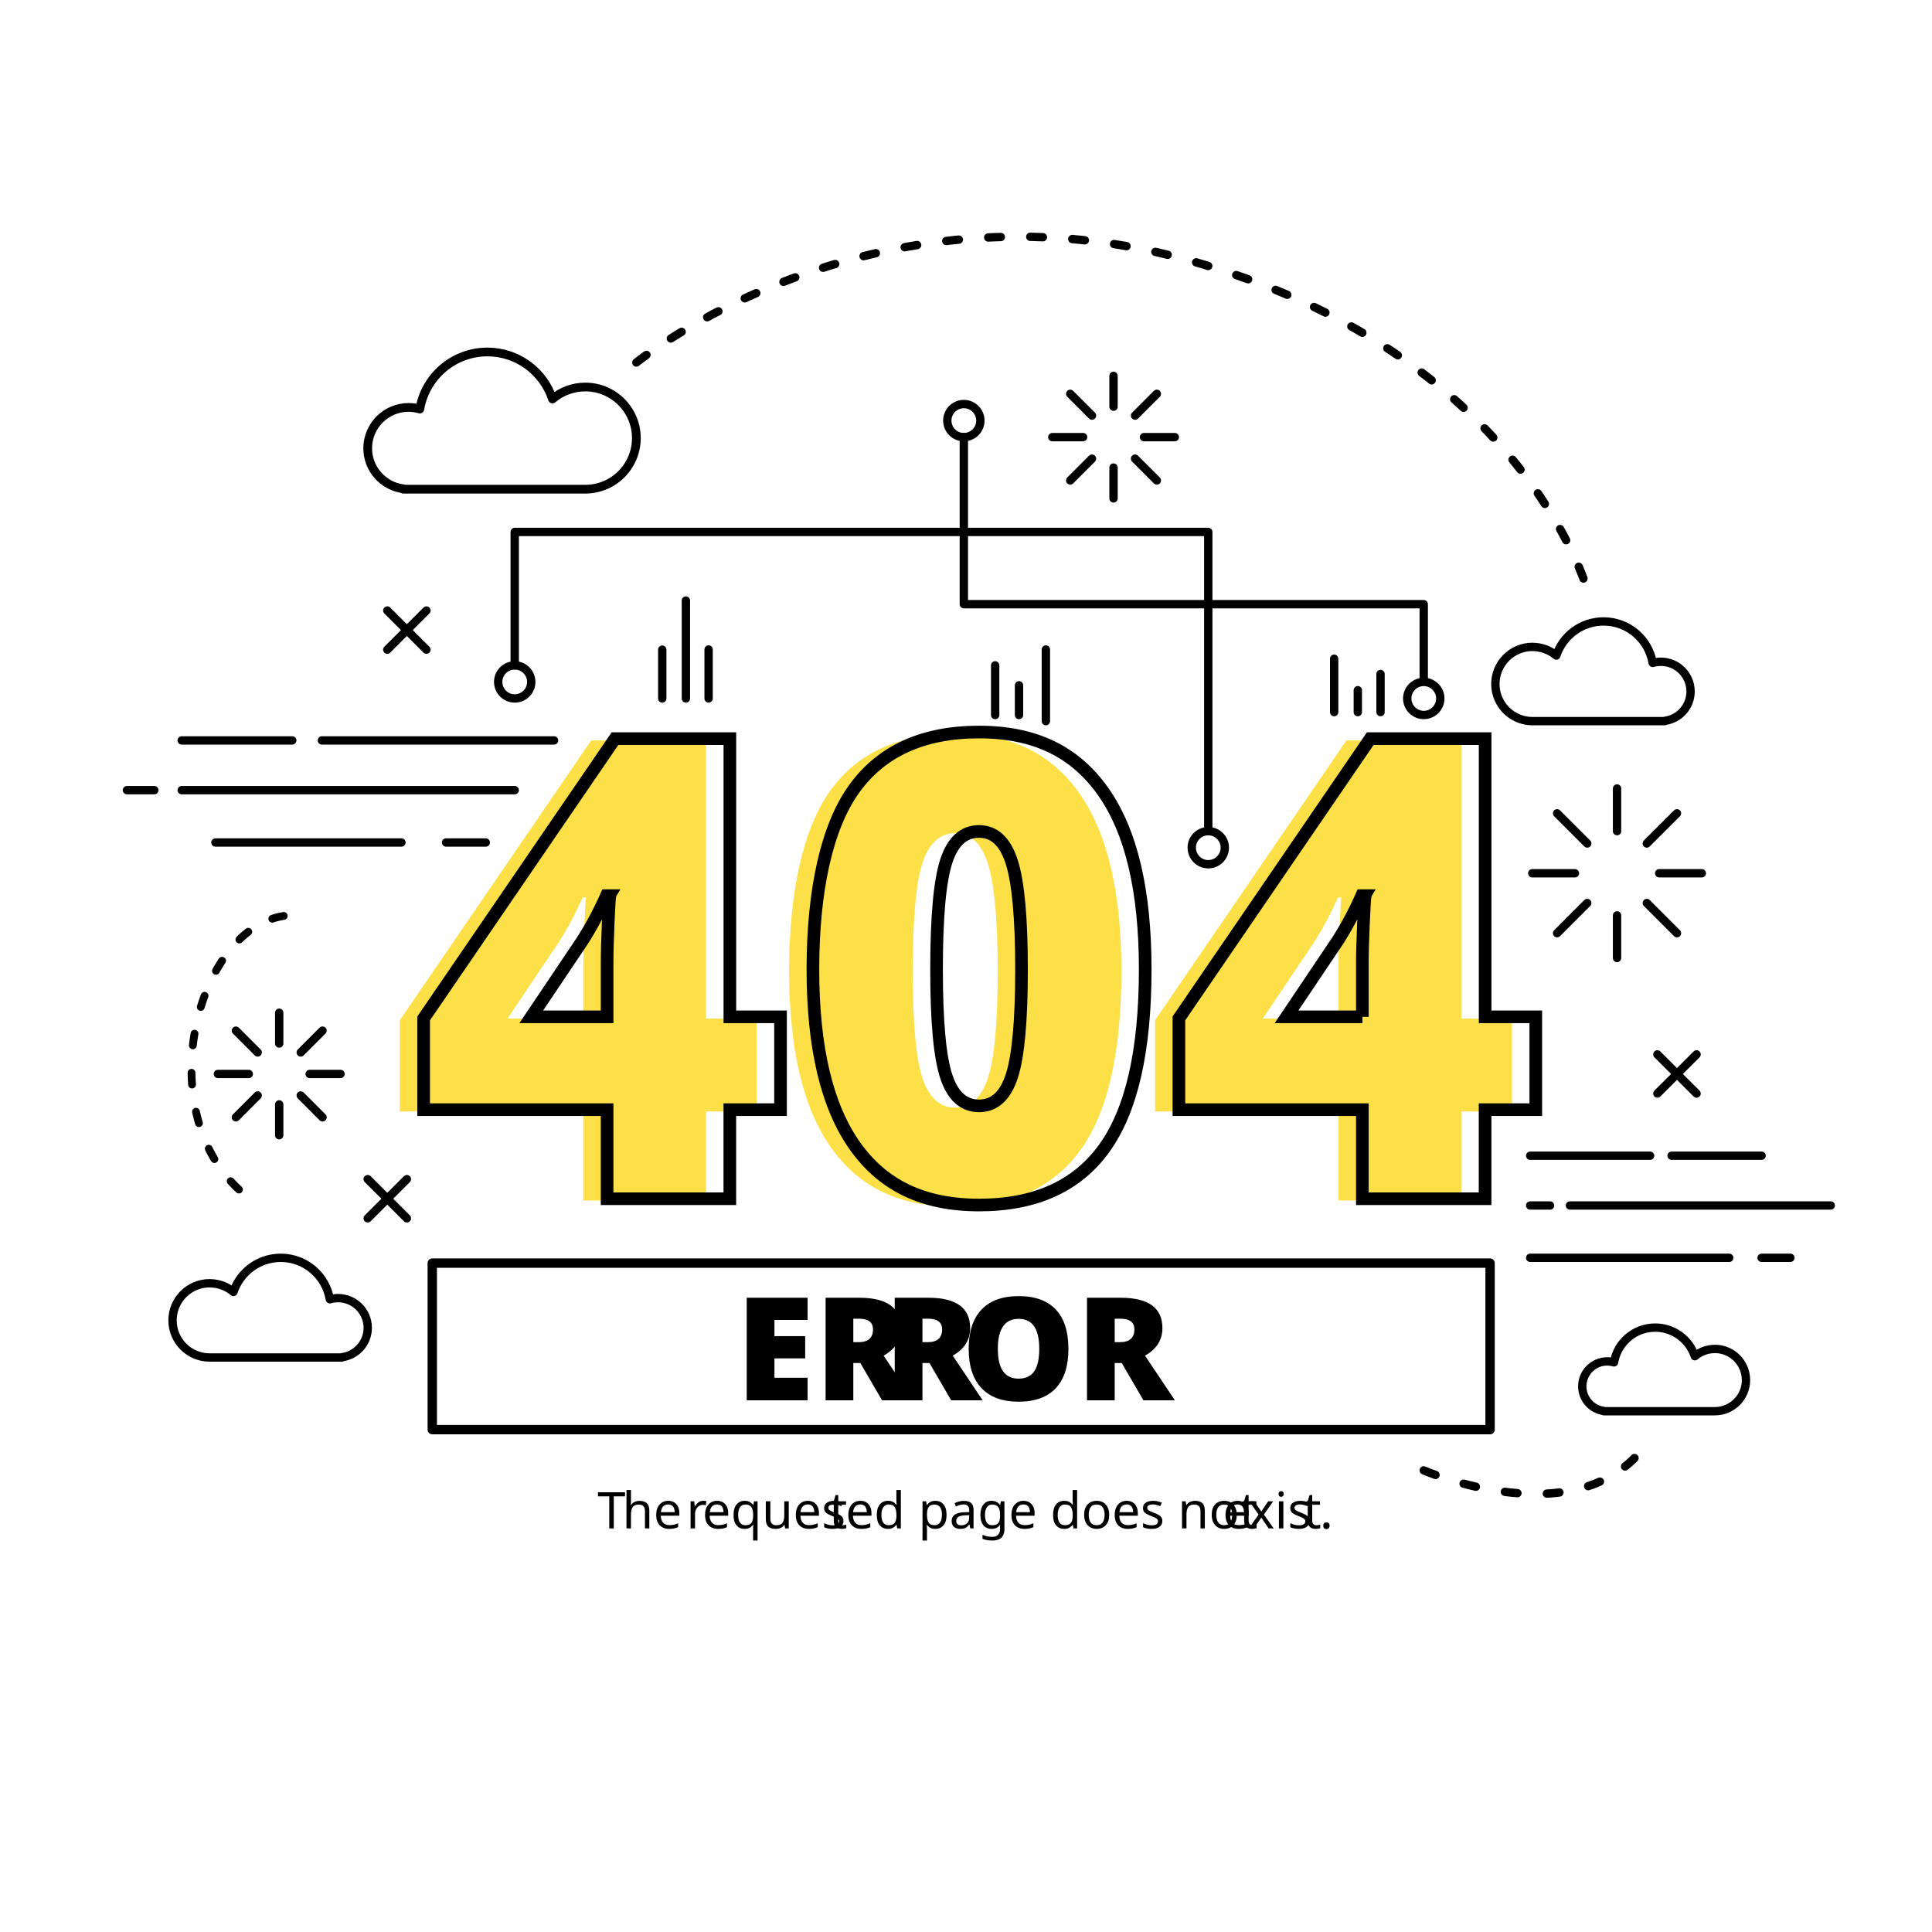
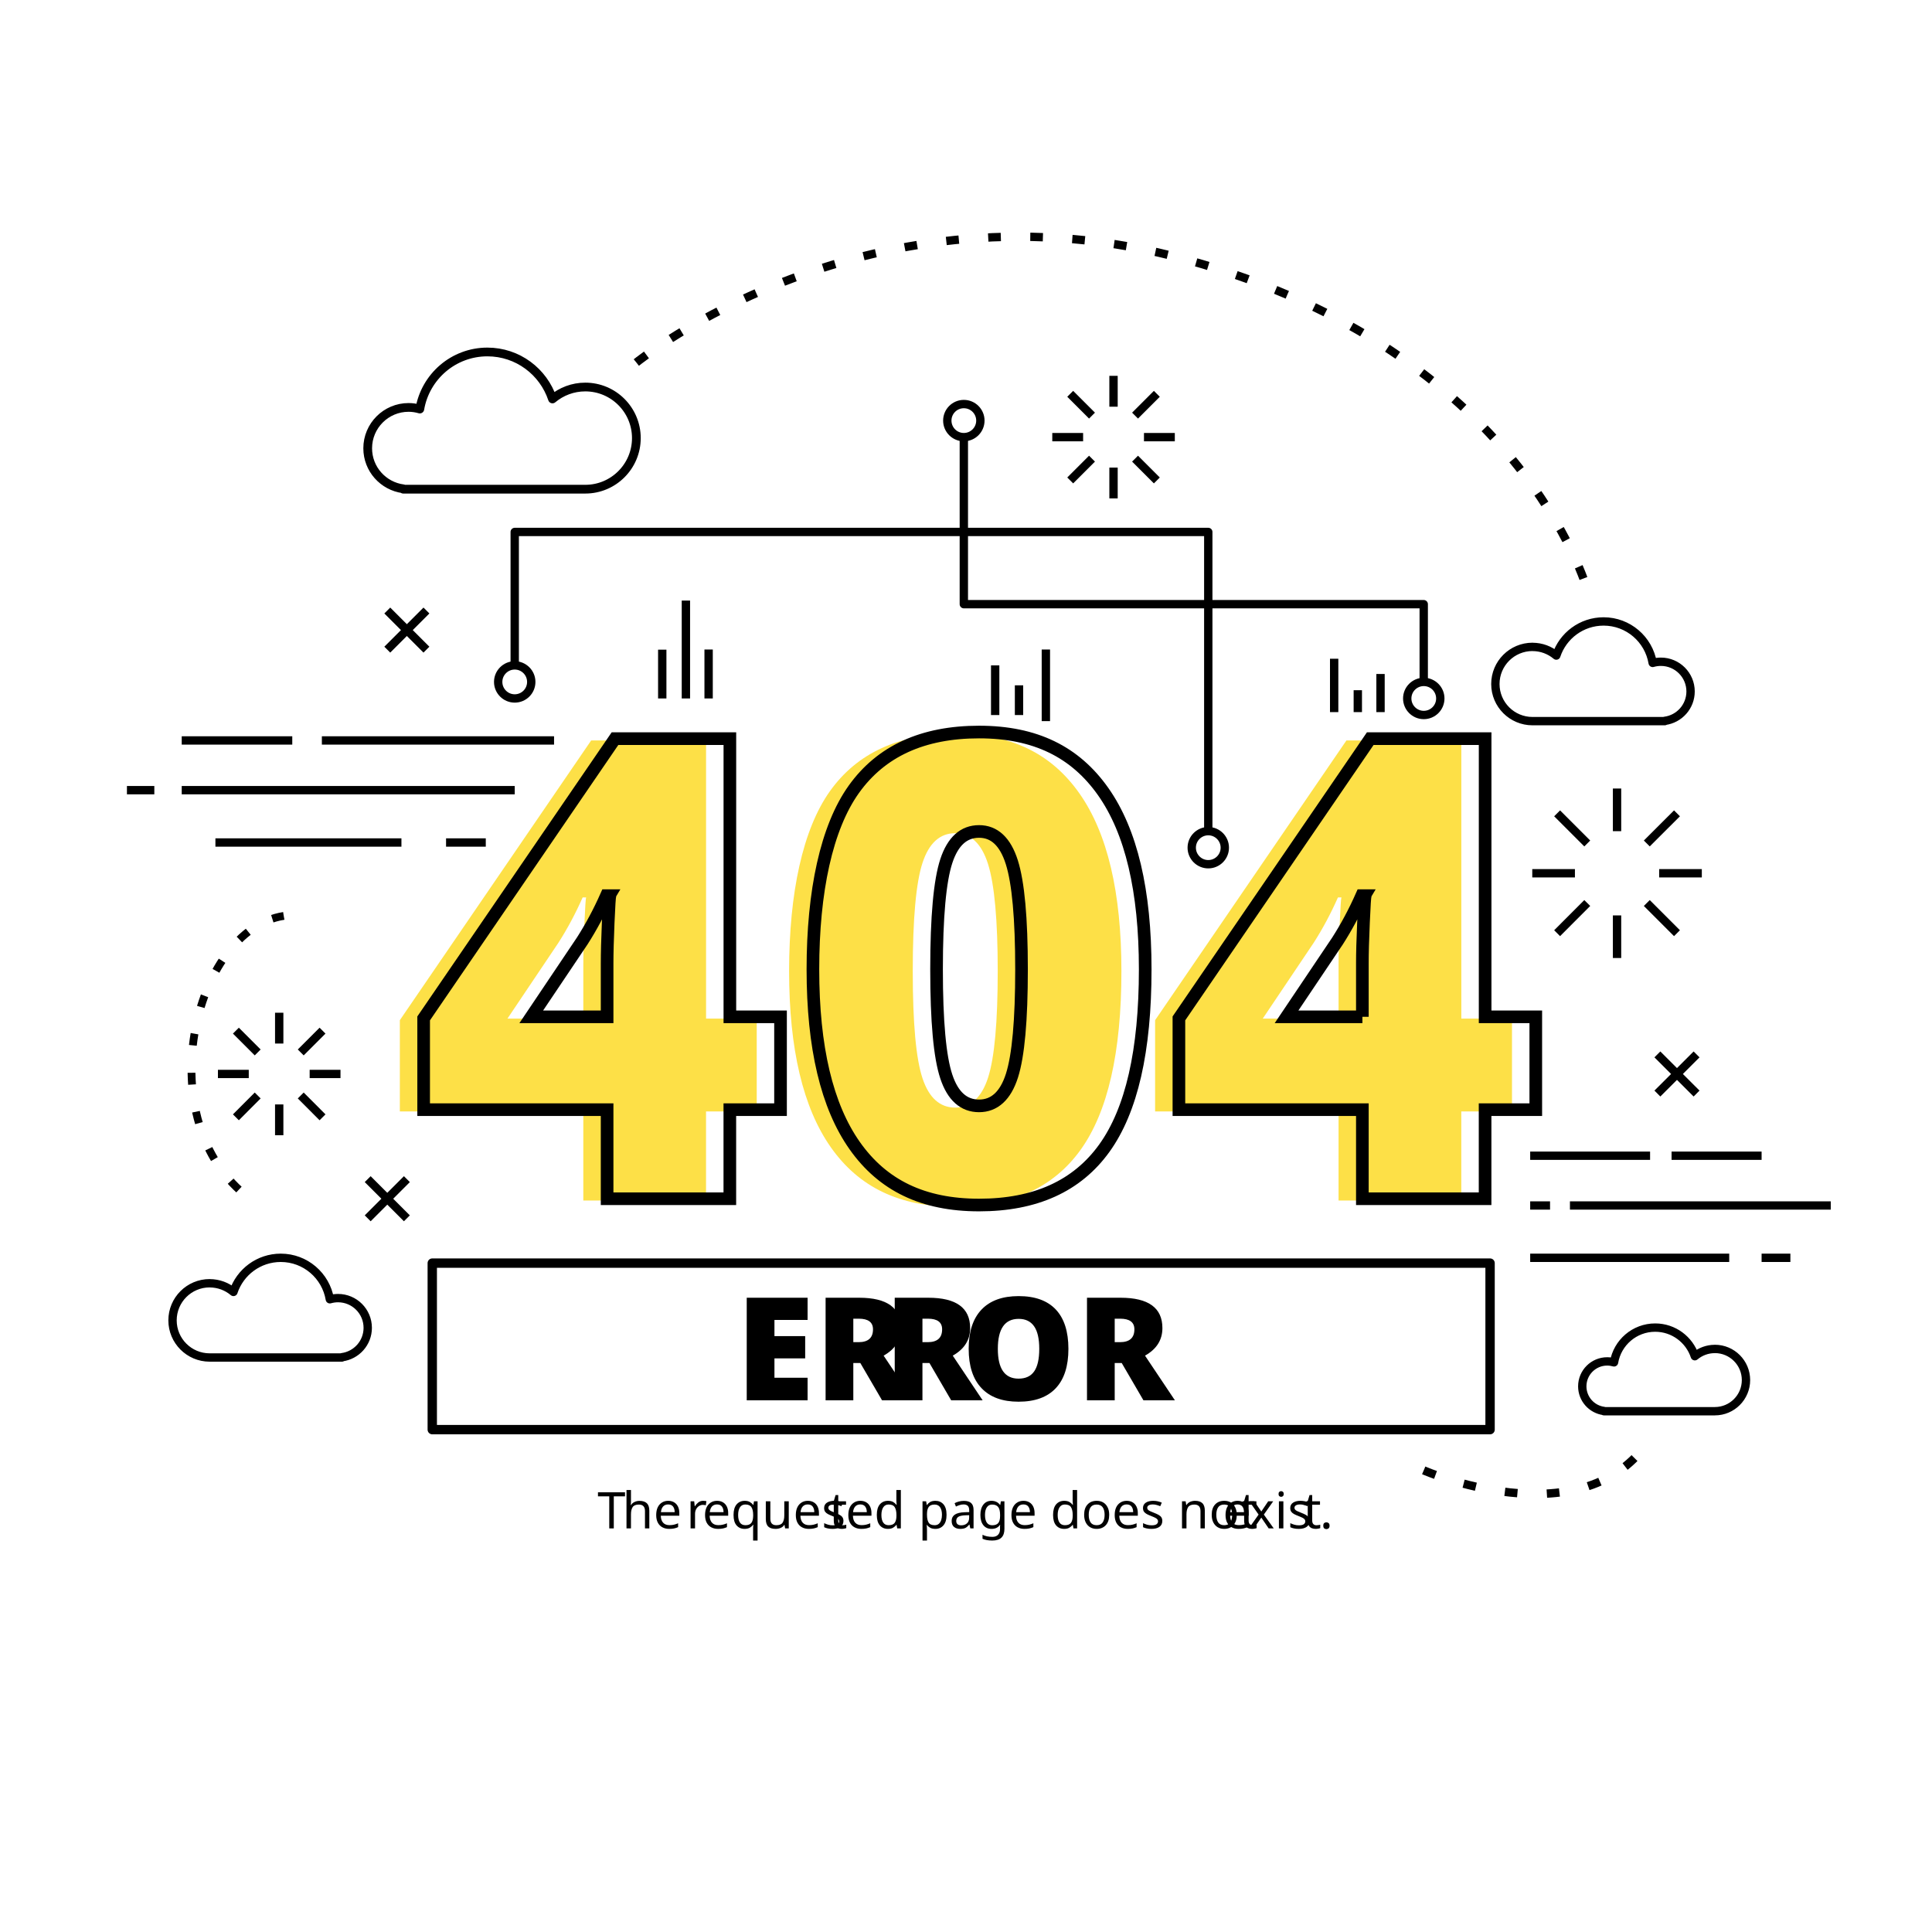
<svg xmlns="http://www.w3.org/2000/svg" viewBox="0 0 500 500">
  <defs>
    <style>
      .cls-1 {
        fill: #fff;
      }

      .cls-2, .cls-3 {
        stroke-width: 2.16px;
      }

      .cls-2, .cls-3, .cls-4, .cls-5, .cls-6, .cls-7 {
        fill: none;
        stroke: #000;
      }

      .cls-2, .cls-3, .cls-4, .cls-6, .cls-7 {
-         stroke-linecap: round;
+         strokeLinecap: round;
        stroke-linejoin: round;
      }

      .cls-3 {
        stroke-dasharray: 0 0 3.27 7.62;
      }

      .cls-8 {
        letter-spacing: 0em;
      }

      .cls-4 {
        stroke-dasharray: 0 0 3.05 7.11;
        stroke-width: 2.02px;
      }

      .cls-9 {
        letter-spacing: 0em;
      }

      .cls-10 {
        letter-spacing: 0em;
      }

      .cls-11 {
        letter-spacing: 0em;
      }

      .cls-5 {
        stroke-miterlimit: 10;
        stroke-width: 3.27px;
      }

      .cls-12 {
        font-family: OpenSans-Extrabold, 'OpenSans Extrabold';
        font-size: 37.19px;
        font-weight: 700;
      }

      .cls-6 {
        stroke-width: 2.26px;
      }

      .cls-13 {
        fill: #fde047;
      }

      .cls-14 {
        letter-spacing: 0em;
      }

      .cls-15 {
        letter-spacing: -.01em;
      }

      .cls-7 {
        stroke-width: 2.42px;
      }

      .cls-16 {
        font-family: MyriadPro-Regular, 'Myriad Pro';
        font-size: 13.07px;
      }
    </style>
  </defs>
  <g id="BACKGROUND">
    <rect class="cls-1" width="500" height="500" />
  </g>
  <g id="OBJECTS_copia" data-name="OBJECTS copia">
    <g>
      <path class="cls-13" d="m195.83,287.64h-13.11v23.05h-31.76v-23.05h-47.48v-23.62l49.52-72.4h29.73v71.99h13.11v24.03Zm-44.87-24.03v-13.85c0-2.61.09-6.12.28-10.55.19-4.42.34-6.75.45-6.96h-.9c-1.85,4.18-3.94,8.09-6.27,11.73l-13.19,19.63h19.63Z" />
      <path class="cls-13" d="m290.22,251.31c0,21.07-3.53,36.5-10.59,46.3-7.06,9.8-17.86,14.7-32.41,14.7s-24.95-5.12-32.17-15.35c-7.22-10.23-10.83-25.45-10.83-45.65s3.53-36.7,10.59-46.59c7.06-9.88,17.86-14.82,32.41-14.82s24.88,5.14,32.13,15.43c7.25,10.29,10.87,25.61,10.87,45.97Zm-54,0c0,13.47.84,22.72,2.53,27.77,1.68,5.05,4.51,7.57,8.47,7.57s6.85-2.61,8.51-7.82c1.66-5.21,2.48-14.39,2.48-27.53s-.84-22.44-2.52-27.73c-1.68-5.29-4.51-7.94-8.47-7.94s-6.79,2.55-8.47,7.66c-1.68,5.1-2.53,14.44-2.53,28.02Z" />
      <path class="cls-13" d="m391.29,287.64h-13.11v23.05h-31.76v-23.05h-47.48v-23.62l49.52-72.4h29.73v71.99h13.11v24.03Zm-44.87-24.03v-13.85c0-2.61.09-6.12.29-10.55.19-4.42.34-6.75.45-6.96h-.9c-1.85,4.18-3.94,8.09-6.27,11.73l-13.19,19.63h19.63Z" />
    </g>
    <g>
      <line class="cls-2" x1="55.75" y1="218.04" x2="103.89" y2="218.04" />
      <line class="cls-2" x1="115.44" y1="218.04" x2="125.72" y2="218.04" />
      <line class="cls-2" x1="47.03" y1="204.49" x2="133.21" y2="204.49" />
      <line class="cls-2" x1="39.94" y1="204.49" x2="32.85" y2="204.49" />
      <line class="cls-2" x1="47.03" y1="191.62" x2="75.64" y2="191.62" />
      <line class="cls-2" x1="83.3" y1="191.62" x2="143.39" y2="191.62" />
    </g>
    <g>
      <line class="cls-2" x1="396.01" y1="325.52" x2="447.52" y2="325.52" />
      <line class="cls-2" x1="455.9" y1="325.52" x2="463.35" y2="325.52" />
      <line class="cls-2" x1="406.3" y1="311.98" x2="473.8" y2="311.98" />
      <line class="cls-2" x1="401.15" y1="311.98" x2="396.01" y2="311.98" />
      <line class="cls-2" x1="396.01" y1="299.1" x2="427.04" y2="299.1" />
      <line class="cls-2" x1="432.6" y1="299.1" x2="455.9" y2="299.1" />
    </g>
    <g>
      <path class="cls-5" d="m201.99,287.18h-13.11v23.05h-31.76v-23.05h-47.48v-23.62l49.52-72.4h29.73v71.99h13.11v24.03Zm-44.87-24.03v-13.85c0-2.61.09-6.12.28-10.55.19-4.42.34-6.75.45-6.96h-.9c-1.85,4.18-3.94,8.09-6.27,11.73l-13.19,19.63h19.63Z" />
      <path class="cls-5" d="m296.38,250.86c0,21.07-3.53,36.5-10.59,46.3-7.06,9.8-17.86,14.7-32.41,14.7s-24.95-5.12-32.17-15.35c-7.22-10.23-10.83-25.45-10.83-45.65s3.53-36.7,10.59-46.59c7.06-9.88,17.86-14.82,32.41-14.82s24.88,5.14,32.13,15.43c7.25,10.29,10.87,25.61,10.87,45.97Zm-54,0c0,13.47.84,22.72,2.53,27.77,1.68,5.05,4.51,7.57,8.47,7.57s6.85-2.61,8.51-7.82c1.66-5.21,2.48-14.39,2.48-27.53s-.84-22.44-2.52-27.73c-1.68-5.29-4.51-7.94-8.47-7.94s-6.79,2.55-8.47,7.65c-1.68,5.1-2.53,14.44-2.53,28.02Z" />
      <path class="cls-5" d="m397.45,287.18h-13.11v23.05h-31.76v-23.05h-47.48v-23.62l49.52-72.4h29.73v71.99h13.11v24.03Zm-44.87-24.03v-13.85c0-2.61.09-6.12.29-10.55.19-4.42.34-6.75.45-6.96h-.9c-1.85,4.18-3.94,8.09-6.27,11.73l-13.19,19.63h19.63Z" />
    </g>
    <text class="cls-12" transform="translate(190.38 362.4)">
      <tspan x="0" y="0">ER</tspan>
      <tspan class="cls-9" x="38.3" y="0">R</tspan>
      <tspan class="cls-8" x="58.42" y="0">OR</tspan>
    </text>
    <g>
      <line class="cls-2" x1="418.49" y1="215.1" x2="418.49" y2="204.06" />
      <line class="cls-2" x1="410.78" y1="218.29" x2="402.98" y2="210.49" />
      <line class="cls-2" x1="407.59" y1="226" x2="396.55" y2="226" />
      <line class="cls-2" x1="410.78" y1="233.7" x2="402.98" y2="241.51" />
      <line class="cls-2" x1="418.49" y1="236.9" x2="418.49" y2="247.93" />
      <line class="cls-2" x1="426.19" y1="233.7" x2="434" y2="241.51" />
      <line class="cls-2" x1="429.39" y1="226" x2="440.43" y2="226" />
      <line class="cls-2" x1="426.19" y1="218.29" x2="434" y2="210.49" />
    </g>
    <g>
      <line class="cls-2" x1="72.26" y1="270.07" x2="72.26" y2="262.09" />
      <line class="cls-2" x1="66.69" y1="272.37" x2="61.05" y2="266.73" />
      <line class="cls-2" x1="64.38" y1="277.94" x2="56.4" y2="277.94" />
      <line class="cls-2" x1="66.69" y1="283.51" x2="61.05" y2="289.16" />
      <line class="cls-2" x1="72.26" y1="285.82" x2="72.26" y2="293.8" />
      <line class="cls-2" x1="77.83" y1="283.51" x2="83.47" y2="289.16" />
      <line class="cls-2" x1="80.14" y1="277.94" x2="88.12" y2="277.94" />
      <line class="cls-2" x1="77.83" y1="272.37" x2="83.47" y2="266.73" />
    </g>
    <g>
      <line class="cls-2" x1="288.18" y1="105.25" x2="288.18" y2="97.27" />
      <line class="cls-2" x1="282.61" y1="107.56" x2="276.97" y2="101.92" />
      <line class="cls-2" x1="280.31" y1="113.13" x2="272.33" y2="113.13" />
      <line class="cls-2" x1="282.61" y1="118.7" x2="276.97" y2="124.34" />
      <line class="cls-2" x1="288.18" y1="121.01" x2="288.18" y2="128.99" />
      <line class="cls-2" x1="293.75" y1="118.7" x2="299.39" y2="124.34" />
      <line class="cls-2" x1="296.06" y1="113.13" x2="304.04" y2="113.13" />
      <line class="cls-2" x1="293.75" y1="107.56" x2="299.39" y2="101.92" />
    </g>
    <rect class="cls-7" x="111.87" y="326.89" width="273.76" height="43.1" />
    <text class="cls-16" transform="translate(154.63 395.55)">
      <tspan class="cls-14" x="0" y="0">T</tspan>
      <tspan x="6.4" y="0">he </tspan>
      <tspan class="cls-15" x="22.98" y="0">r</tspan>
      <tspan x="27.12" y="0">eques</tspan>
      <tspan class="cls-10" x="59.95" y="0">t</tspan>
      <tspan x="64.2" y="0">ed page does not </tspan>
      <tspan class="cls-11" x="161.82" y="0">e</tspan>
      <tspan x="168.33" y="0">xis</tspan>
      <tspan class="cls-11" x="182.61" y="0">t</tspan>
      <tspan x="186.9" y="0">.</tspan>
    </text>
    <polyline class="cls-2" points="133.21 172.2 133.21 137.67 312.7 137.67 312.7 214.39" />
    <polyline class="cls-2" points="249.44 113.13 249.44 156.36 368.46 156.36 368.46 176.03" />
    <path class="cls-2" d="m137.49,176.48c0,2.37-1.92,4.28-4.28,4.28s-4.28-1.92-4.28-4.28,1.92-4.28,4.28-4.28,4.28,1.92,4.28,4.28Z" />
    <circle class="cls-2" cx="249.44" cy="108.85" r="4.28" />
    <path class="cls-2" d="m372.75,180.76c0,2.37-1.92,4.28-4.28,4.28s-4.28-1.92-4.28-4.28,1.92-4.28,4.28-4.28,4.28,1.92,4.28,4.28Z" />
    <path class="cls-2" d="m316.98,219.38c0,2.37-1.92,4.28-4.28,4.28s-4.28-1.92-4.28-4.28,1.92-4.28,4.28-4.28,4.28,1.92,4.28,4.28Z" />
    <g>
      <line class="cls-2" x1="105.3" y1="305.16" x2="95.16" y2="315.3" />
      <line class="cls-2" x1="95.16" y1="305.16" x2="105.3" y2="315.3" />
    </g>
    <g>
      <line class="cls-2" x1="110.36" y1="158" x2="100.23" y2="168.13" />
      <line class="cls-2" x1="100.23" y1="158" x2="110.36" y2="168.13" />
    </g>
    <g>
      <line class="cls-2" x1="439.07" y1="272.88" x2="428.93" y2="283.01" />
      <line class="cls-2" x1="428.93" y1="272.88" x2="439.07" y2="283.01" />
    </g>
    <path class="cls-6" d="m151.47,100.16c-3.23,0-6.19,1.16-8.49,3.09-2.35-7.06-8.99-12.16-16.84-12.16-8.79,0-16.06,6.39-17.49,14.77-.93-.27-1.9-.42-2.91-.42-5.84,0-10.58,4.74-10.58,10.58,0,5.37,4.01,9.8,9.2,10.48v.1h47.11c7.3,0,13.22-5.92,13.22-13.22s-5.92-13.22-13.22-13.22Z" />
    <path class="cls-2" d="m396.6,167.42c2.35,0,4.5.84,6.17,2.24,1.7-5.13,6.53-8.83,12.24-8.83,6.38,0,11.67,4.64,12.7,10.73.67-.19,1.38-.3,2.12-.3,4.24,0,7.69,3.44,7.69,7.69,0,3.9-2.91,7.12-6.69,7.61v.07h-34.22c-5.3,0-9.61-4.3-9.61-9.61s4.3-9.61,9.61-9.61Z" />
    <path class="cls-2" d="m443.79,349.11c-1.97,0-3.77.71-5.17,1.88-1.43-4.3-5.48-7.41-10.26-7.41-5.35,0-9.79,3.89-10.65,9-.56-.16-1.16-.25-1.77-.25-3.56,0-6.45,2.89-6.45,6.45,0,3.27,2.44,5.97,5.61,6.38v.06h28.7c4.45,0,8.06-3.61,8.06-8.06s-3.61-8.06-8.06-8.06Z" />
    <path class="cls-2" d="m54.25,332.11c2.35,0,4.5.84,6.17,2.24,1.7-5.13,6.53-8.83,12.24-8.83,6.38,0,11.67,4.64,12.7,10.73.67-.19,1.38-.3,2.12-.3,4.24,0,7.69,3.44,7.69,7.69,0,3.9-2.91,7.12-6.69,7.61v.07h-34.22c-5.3,0-9.61-4.3-9.61-9.61s4.3-9.61,9.61-9.61Z" />
    <path class="cls-3" d="m164.69,93.82s60.44-49.28,142.56-26.58c86.26,23.85,103.53,85.36,103.53,85.36" />
    <path class="cls-4" d="m73.43,237.04c-23.43,3.63-35.21,53.36-8.85,73.1" />
    <path class="cls-3" d="m368.46,380.53s40.14,17.55,57.73-6.93" />
    <line class="cls-2" x1="177.51" y1="180.76" x2="177.51" y2="155.42" />
    <line class="cls-2" x1="171.39" y1="180.76" x2="171.39" y2="168.13" />
    <line class="cls-2" x1="270.67" y1="186.63" x2="270.67" y2="168.09" />
    <line class="cls-2" x1="263.72" y1="185.05" x2="263.72" y2="177.36" />
    <line class="cls-2" x1="257.55" y1="185.05" x2="257.55" y2="172.2" />
    <line class="cls-2" x1="183.39" y1="180.76" x2="183.39" y2="168.09" />
    <line class="cls-2" x1="351.4" y1="184.29" x2="351.4" y2="178.62" />
    <line class="cls-2" x1="345.28" y1="184.29" x2="345.28" y2="170.48" />
    <line class="cls-2" x1="357.28" y1="184.29" x2="357.28" y2="174.43" />
  </g>
</svg>
